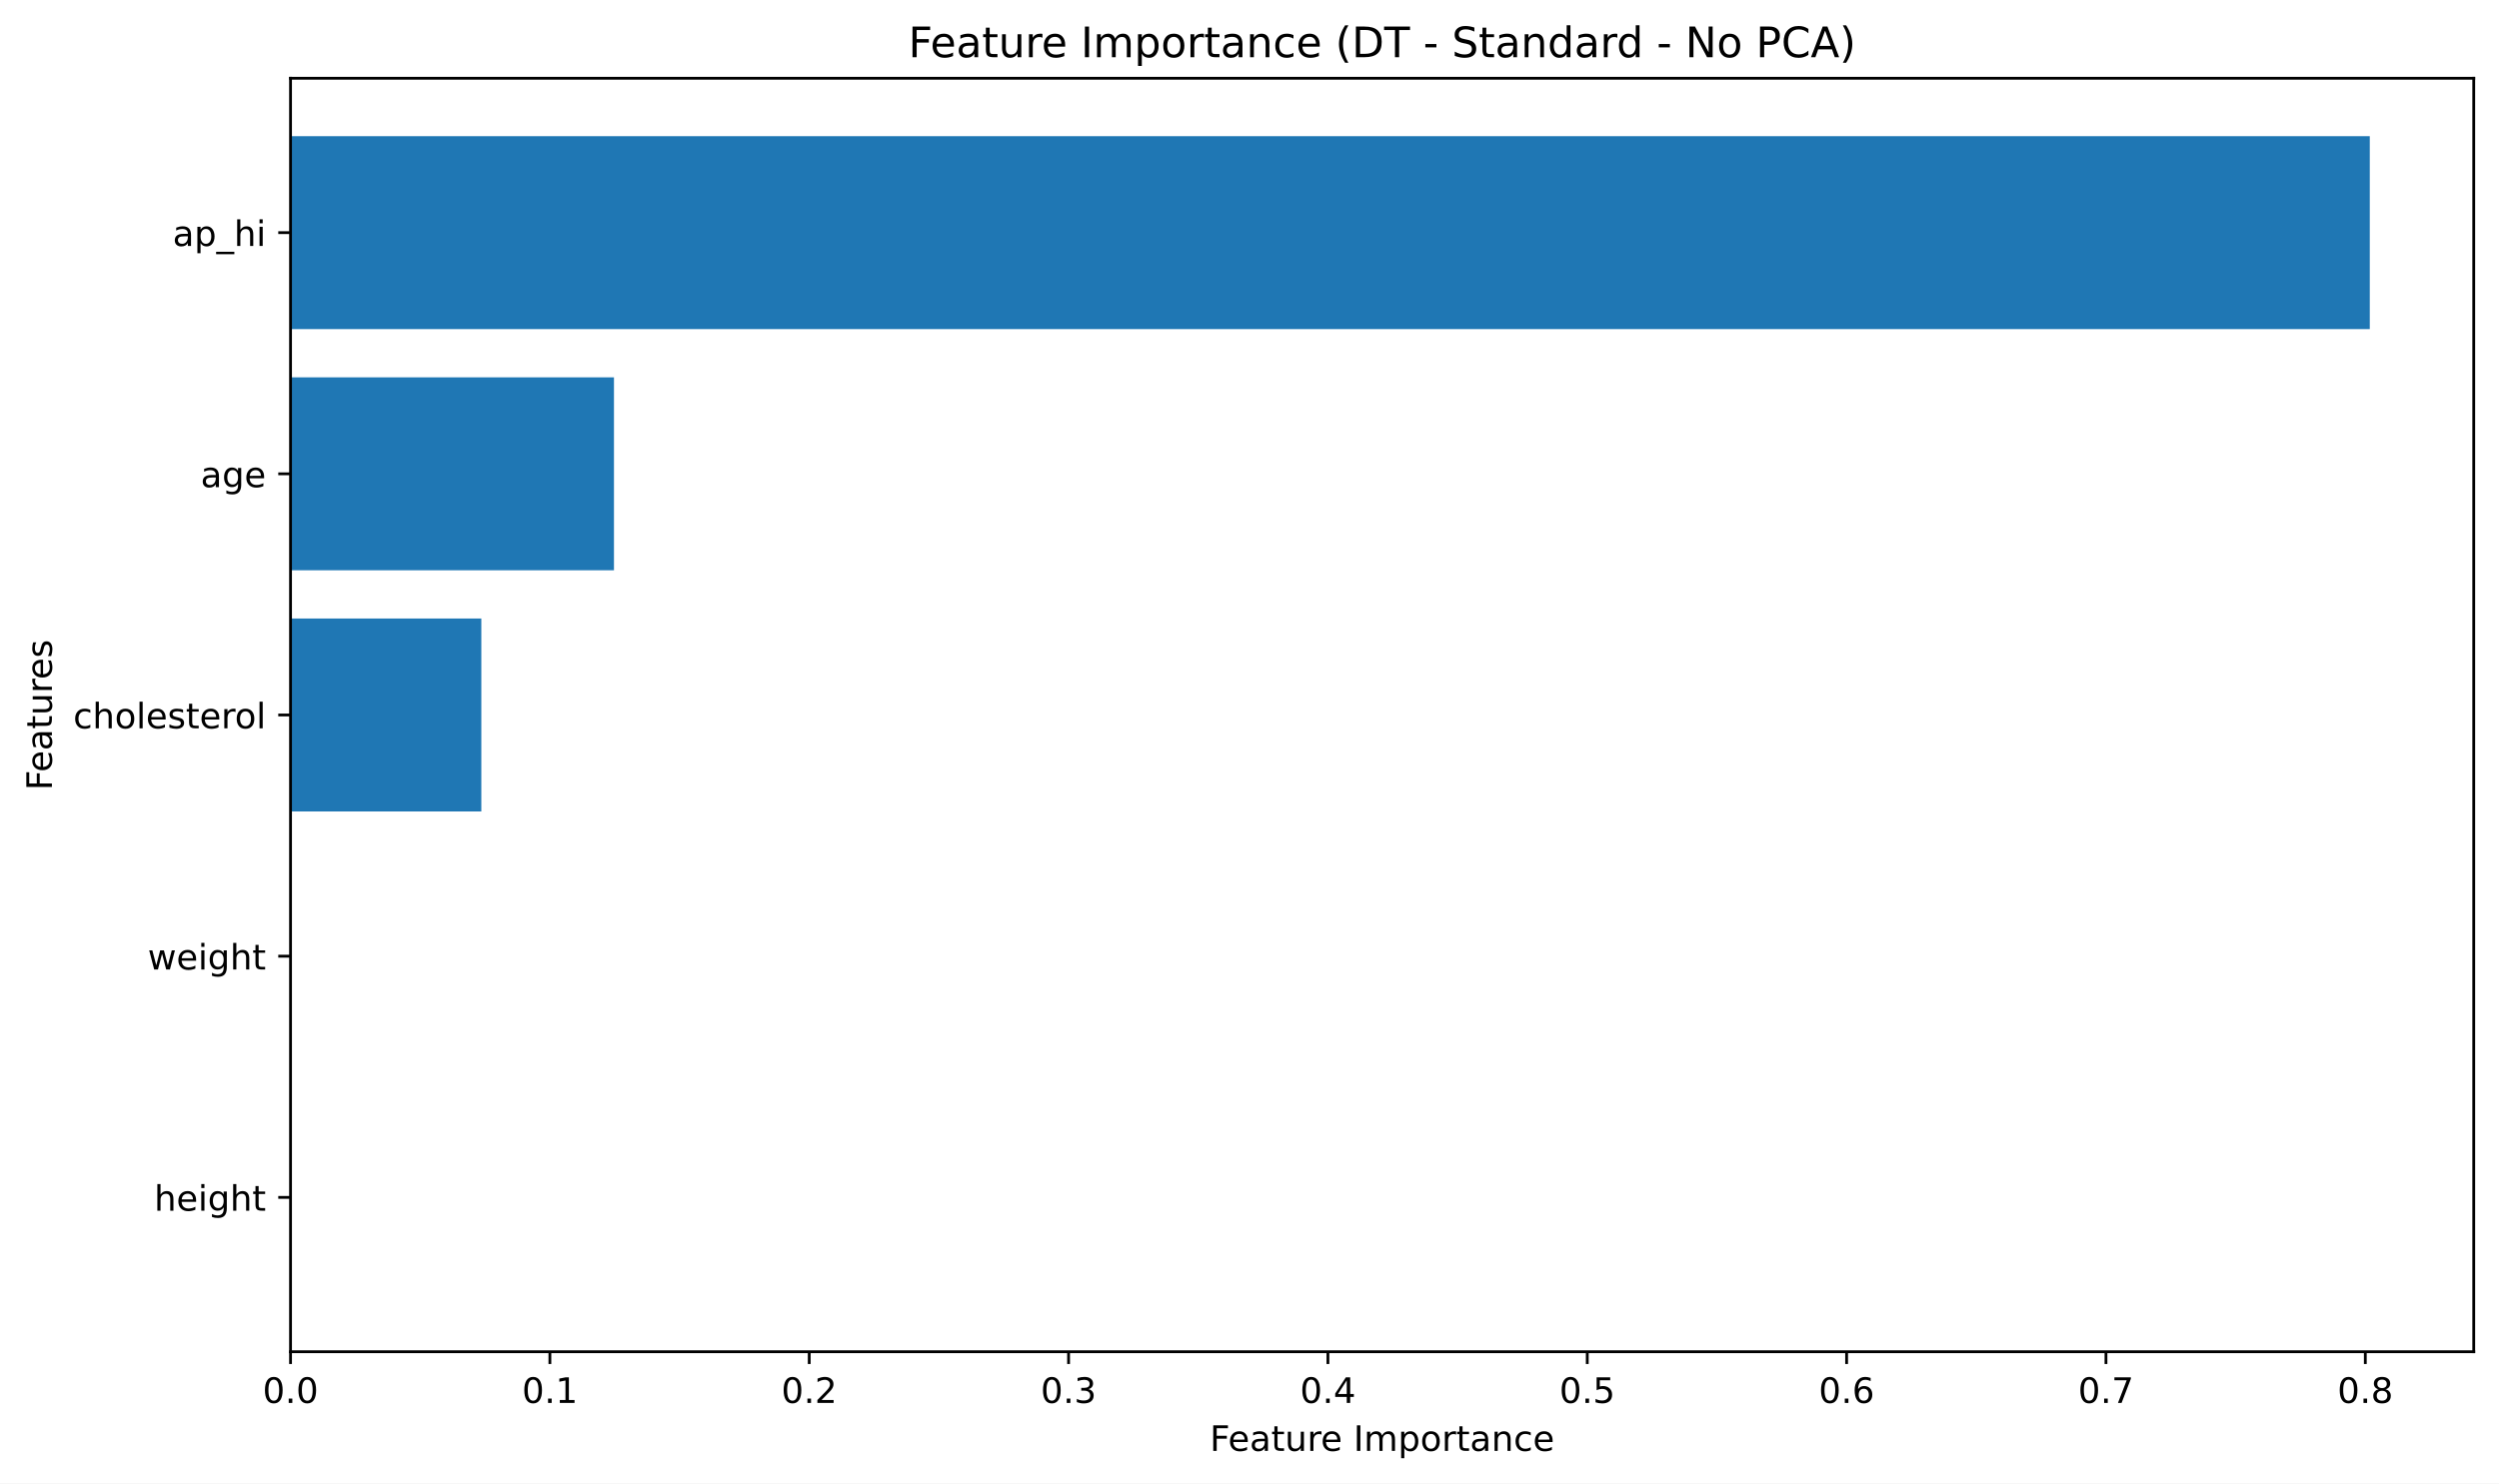
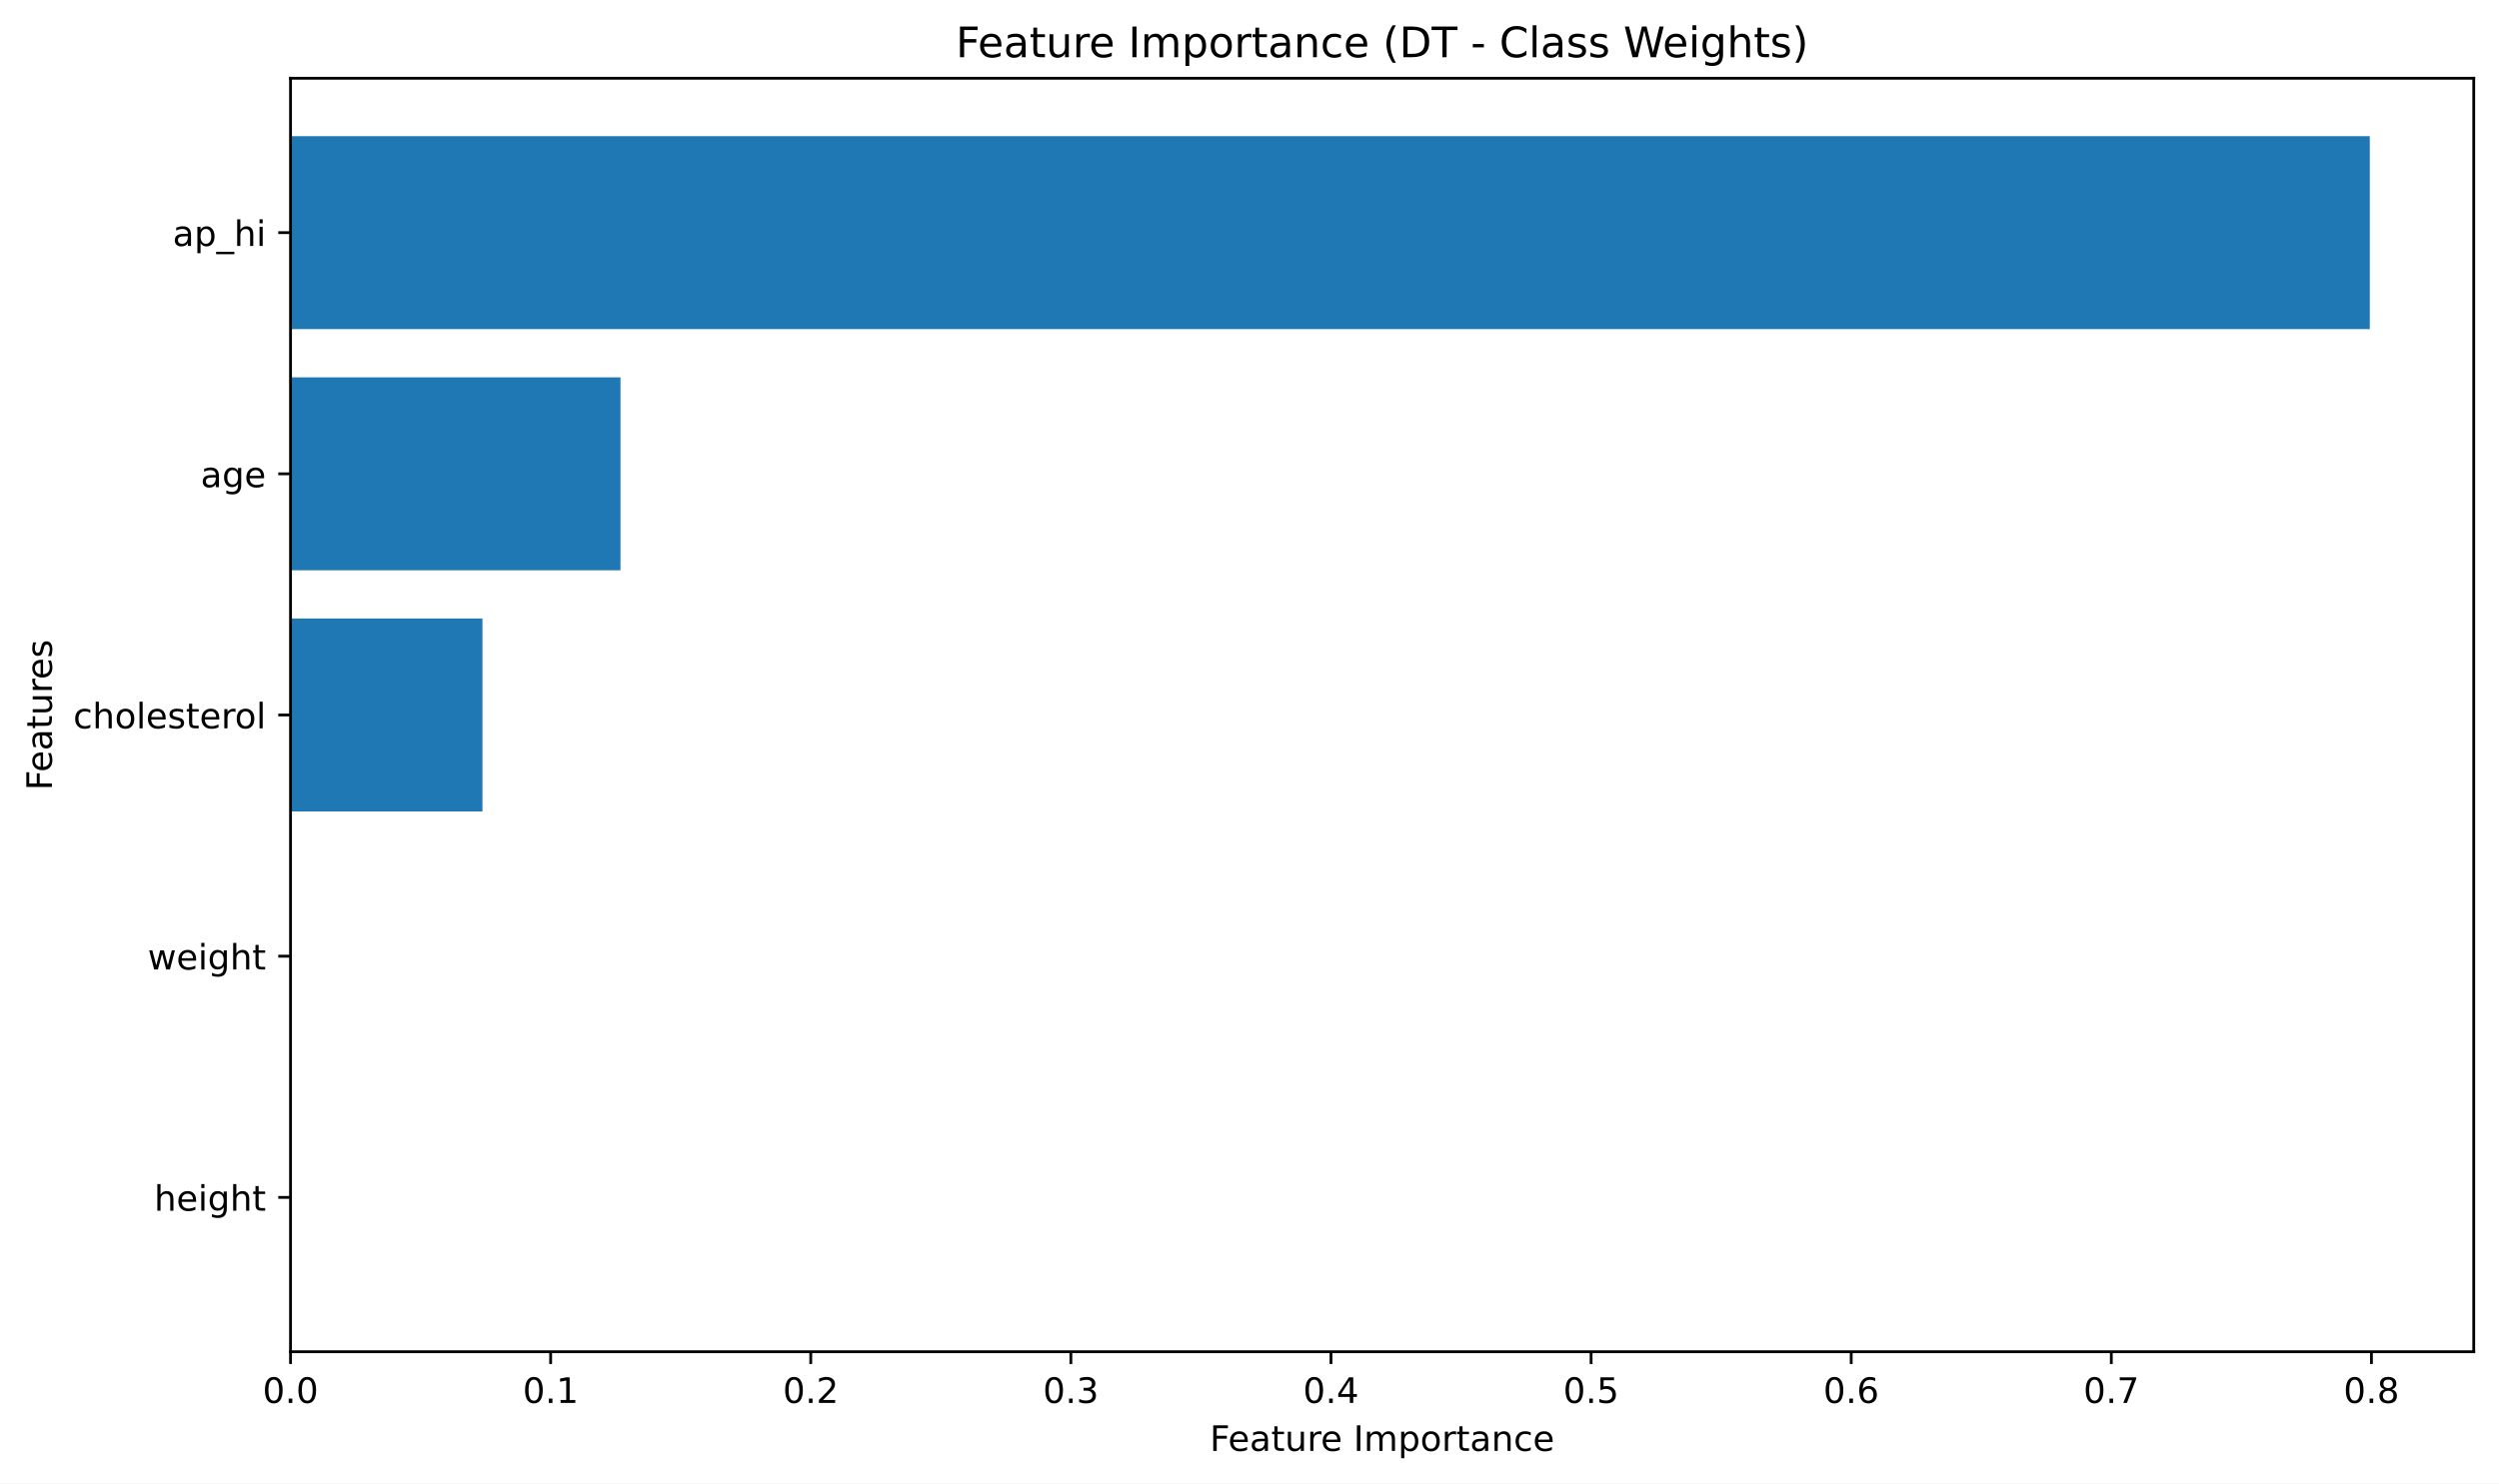
<svg xmlns="http://www.w3.org/2000/svg" xmlns:xlink="http://www.w3.org/1999/xlink" width="712.45pt" height="423.034pt" viewBox="0 0 712.45 423.034" version="1.1">
  <defs>
    <style type="text/css">*{stroke-linejoin: round; stroke-linecap: butt}</style>
  </defs>
  <g id="figure_1">
    <g id="patch_1">
      <path d="M 0 423.034  L 712.45 423.034  L 712.45 0  L 0 0  z " style="fill: #ffffff" />
    </g>
    <g id="axes_1">
      <g id="patch_2">
        <path d="M 82.83 385.478  L 705.25 385.478  L 705.25 22.318  L 82.83 22.318  z " style="fill: #ffffff" />
      </g>
      <g id="patch_3">
-         <path d="M 82.83 38.825  L 675.611 38.825  L 675.611 93.85  L 82.83 93.85  z " clip-path="url(#p74685cce71)" style="fill: #1f77b4" />
+         <path d="M 82.83 38.825  L 675.611 38.825  L 675.611 93.85  L 82.83 93.85  z " clip-path="url(#p328c1174ad)" style="fill: #1f77b4" />
      </g>
      <g id="patch_4">
-         <path d="M 82.83 107.606  L 175.038 107.606  L 175.038 162.63  L 82.83 162.63  z " clip-path="url(#p74685cce71)" style="fill: #1f77b4" />
+         <path d="M 82.83 107.606  L 176.896 107.606  L 176.896 162.63  L 82.83 162.63  z " clip-path="url(#p328c1174ad)" style="fill: #1f77b4" />
      </g>
      <g id="patch_5">
-         <path d="M 82.83 176.386  L 137.223 176.386  L 137.223 231.41  L 82.83 231.41  z " clip-path="url(#p74685cce71)" style="fill: #1f77b4" />
+         <path d="M 82.83 176.386  L 137.545 176.386  L 137.545 231.41  L 82.83 231.41  z " clip-path="url(#p328c1174ad)" style="fill: #1f77b4" />
      </g>
      <g id="patch_6">
-         <path d="M 82.83 245.166  L 82.83 245.166  L 82.83 300.191  L 82.83 300.191  z " clip-path="url(#p74685cce71)" style="fill: #1f77b4" />
+         <path d="M 82.83 245.166  L 82.83 245.166  L 82.83 300.191  L 82.83 300.191  z " clip-path="url(#p328c1174ad)" style="fill: #1f77b4" />
      </g>
      <g id="patch_7">
-         <path d="M 82.83 313.947  L 82.83 313.947  L 82.83 368.971  L 82.83 368.971  z " clip-path="url(#p74685cce71)" style="fill: #1f77b4" />
+         <path d="M 82.83 313.947  L 82.83 313.947  L 82.83 368.971  L 82.83 368.971  z " clip-path="url(#p328c1174ad)" style="fill: #1f77b4" />
      </g>
      <g id="matplotlib.axis_1">
        <g id="xtick_1">
          <g id="line2d_1">
            <defs>
-               <path id="m4e182e08f9" d="M 0 0  L 0 3.5  " style="stroke: #000000; stroke-width: 0.8" />
+               <path id="mfc626030a7" d="M 0 0  L 0 3.5  " style="stroke: #000000; stroke-width: 0.8" />
            </defs>
            <g>
-               <use xlink:href="#m4e182e08f9" x="82.83" y="385.478" style="stroke: #000000; stroke-width: 0.8" />
+               <use xlink:href="#mfc626030a7" x="82.83" y="385.478" style="stroke: #000000; stroke-width: 0.8" />
            </g>
          </g>
          <g id="text_1">
            <g transform="translate(74.87812 400.0766) scale(0.1 -0.1)">
              <defs>
                <path id="DejaVuSans-30" d="M 2034 4250  Q 1547 4250 1301 3770  Q 1056 3291 1056 2328  Q 1056 1369 1301 889  Q 1547 409 2034 409  Q 2525 409 2770 889  Q 3016 1369 3016 2328  Q 3016 3291 2770 3770  Q 2525 4250 2034 4250  z M 2034 4750  Q 2819 4750 3233 4129  Q 3647 3509 3647 2328  Q 3647 1150 3233 529  Q 2819 -91 2034 -91  Q 1250 -91 836 529  Q 422 1150 422 2328  Q 422 3509 836 4129  Q 1250 4750 2034 4750  z " transform="scale(0.015625)" />
                <path id="DejaVuSans-2e" d="M 684 794  L 1344 794  L 1344 0  L 684 0  L 684 794  z " transform="scale(0.015625)" />
              </defs>
              <use xlink:href="#DejaVuSans-30" />
              <use xlink:href="#DejaVuSans-2e" transform="translate(63.62305 0)" />
              <use xlink:href="#DejaVuSans-30" transform="translate(95.41016 0)" />
            </g>
          </g>
        </g>
        <g id="xtick_2">
          <g id="line2d_2">
            <g>
-               <use xlink:href="#m4e182e08f9" x="156.768" y="385.478" style="stroke: #000000; stroke-width: 0.8" />
+               <use xlink:href="#mfc626030a7" x="156.986" y="385.478" style="stroke: #000000; stroke-width: 0.8" />
            </g>
          </g>
          <g id="text_2">
-             <g transform="translate(148.8163 400.0766) scale(0.1 -0.1)">
+             <g transform="translate(149.0344 400.0766) scale(0.1 -0.1)">
              <defs>
                <path id="DejaVuSans-31" d="M 794 531  L 1825 531  L 1825 4091  L 703 3866  L 703 4441  L 1819 4666  L 2450 4666  L 2450 531  L 3481 531  L 3481 0  L 794 0  L 794 531  z " transform="scale(0.015625)" />
              </defs>
              <use xlink:href="#DejaVuSans-30" />
              <use xlink:href="#DejaVuSans-2e" transform="translate(63.62305 0)" />
              <use xlink:href="#DejaVuSans-31" transform="translate(95.41016 0)" />
            </g>
          </g>
        </g>
        <g id="xtick_3">
          <g id="line2d_3">
            <g>
-               <use xlink:href="#m4e182e08f9" x="230.706" y="385.478" style="stroke: #000000; stroke-width: 0.8" />
+               <use xlink:href="#mfc626030a7" x="231.142" y="385.478" style="stroke: #000000; stroke-width: 0.8" />
            </g>
          </g>
          <g id="text_3">
-             <g transform="translate(222.7545 400.0766) scale(0.1 -0.1)">
+             <g transform="translate(223.1907 400.0766) scale(0.1 -0.1)">
              <defs>
                <path id="DejaVuSans-32" d="M 1228 531  L 3431 531  L 3431 0  L 469 0  L 469 531  Q 828 903 1448 1529  Q 2069 2156 2228 2338  Q 2531 2678 2651 2914  Q 2772 3150 2772 3378  Q 2772 3750 2511 3984  Q 2250 4219 1831 4219  Q 1534 4219 1204 4116  Q 875 4013 500 3803  L 500 4441  Q 881 4594 1212 4672  Q 1544 4750 1819 4750  Q 2544 4750 2975 4387  Q 3406 4025 3406 3419  Q 3406 3131 3298 2873  Q 3191 2616 2906 2266  Q 2828 2175 2409 1742  Q 1991 1309 1228 531  z " transform="scale(0.015625)" />
              </defs>
              <use xlink:href="#DejaVuSans-30" />
              <use xlink:href="#DejaVuSans-2e" transform="translate(63.62305 0)" />
              <use xlink:href="#DejaVuSans-32" transform="translate(95.41016 0)" />
            </g>
          </g>
        </g>
        <g id="xtick_4">
          <g id="line2d_4">
            <g>
-               <use xlink:href="#m4e182e08f9" x="304.644" y="385.478" style="stroke: #000000; stroke-width: 0.8" />
+               <use xlink:href="#mfc626030a7" x="305.298" y="385.478" style="stroke: #000000; stroke-width: 0.8" />
            </g>
          </g>
          <g id="text_4">
-             <g transform="translate(296.6927 400.0766) scale(0.1 -0.1)">
+             <g transform="translate(297.3469 400.0766) scale(0.1 -0.1)">
              <defs>
                <path id="DejaVuSans-33" d="M 2597 2516  Q 3050 2419 3304 2112  Q 3559 1806 3559 1356  Q 3559 666 3084 287  Q 2609 -91 1734 -91  Q 1441 -91 1130 -33  Q 819 25 488 141  L 488 750  Q 750 597 1062 519  Q 1375 441 1716 441  Q 2309 441 2620 675  Q 2931 909 2931 1356  Q 2931 1769 2642 2001  Q 2353 2234 1838 2234  L 1294 2234  L 1294 2753  L 1863 2753  Q 2328 2753 2575 2939  Q 2822 3125 2822 3475  Q 2822 3834 2567 4026  Q 2313 4219 1838 4219  Q 1578 4219 1281 4162  Q 984 4106 628 3988  L 628 4550  Q 988 4650 1302 4700  Q 1616 4750 1894 4750  Q 2613 4750 3031 4423  Q 3450 4097 3450 3541  Q 3450 3153 3228 2886  Q 3006 2619 2597 2516  z " transform="scale(0.015625)" />
              </defs>
              <use xlink:href="#DejaVuSans-30" />
              <use xlink:href="#DejaVuSans-2e" transform="translate(63.62305 0)" />
              <use xlink:href="#DejaVuSans-33" transform="translate(95.41016 0)" />
            </g>
          </g>
        </g>
        <g id="xtick_5">
          <g id="line2d_5">
            <g>
-               <use xlink:href="#m4e182e08f9" x="378.582" y="385.478" style="stroke: #000000; stroke-width: 0.8" />
+               <use xlink:href="#mfc626030a7" x="379.455" y="385.478" style="stroke: #000000; stroke-width: 0.8" />
            </g>
          </g>
          <g id="text_5">
-             <g transform="translate(370.6309 400.0766) scale(0.1 -0.1)">
+             <g transform="translate(371.5032 400.0766) scale(0.1 -0.1)">
              <defs>
                <path id="DejaVuSans-34" d="M 2419 4116  L 825 1625  L 2419 1625  L 2419 4116  z M 2253 4666  L 3047 4666  L 3047 1625  L 3713 1625  L 3713 1100  L 3047 1100  L 3047 0  L 2419 0  L 2419 1100  L 313 1100  L 313 1709  L 2253 4666  z " transform="scale(0.015625)" />
              </defs>
              <use xlink:href="#DejaVuSans-30" />
              <use xlink:href="#DejaVuSans-2e" transform="translate(63.62305 0)" />
              <use xlink:href="#DejaVuSans-34" transform="translate(95.41016 0)" />
            </g>
          </g>
        </g>
        <g id="xtick_6">
          <g id="line2d_6">
            <g>
-               <use xlink:href="#m4e182e08f9" x="452.521" y="385.478" style="stroke: #000000; stroke-width: 0.8" />
+               <use xlink:href="#mfc626030a7" x="453.611" y="385.478" style="stroke: #000000; stroke-width: 0.8" />
            </g>
          </g>
          <g id="text_6">
-             <g transform="translate(444.5691 400.0766) scale(0.1 -0.1)">
+             <g transform="translate(445.6595 400.0766) scale(0.1 -0.1)">
              <defs>
                <path id="DejaVuSans-35" d="M 691 4666  L 3169 4666  L 3169 4134  L 1269 4134  L 1269 2991  Q 1406 3038 1543 3061  Q 1681 3084 1819 3084  Q 2600 3084 3056 2656  Q 3513 2228 3513 1497  Q 3513 744 3044 326  Q 2575 -91 1722 -91  Q 1428 -91 1123 -41  Q 819 9 494 109  L 494 744  Q 775 591 1075 516  Q 1375 441 1709 441  Q 2250 441 2565 725  Q 2881 1009 2881 1497  Q 2881 1984 2565 2268  Q 2250 2553 1709 2553  Q 1456 2553 1204 2497  Q 953 2441 691 2322  L 691 4666  z " transform="scale(0.015625)" />
              </defs>
              <use xlink:href="#DejaVuSans-30" />
              <use xlink:href="#DejaVuSans-2e" transform="translate(63.62305 0)" />
              <use xlink:href="#DejaVuSans-35" transform="translate(95.41016 0)" />
            </g>
          </g>
        </g>
        <g id="xtick_7">
          <g id="line2d_7">
            <g>
-               <use xlink:href="#m4e182e08f9" x="526.459" y="385.478" style="stroke: #000000; stroke-width: 0.8" />
+               <use xlink:href="#mfc626030a7" x="527.767" y="385.478" style="stroke: #000000; stroke-width: 0.8" />
            </g>
          </g>
          <g id="text_7">
-             <g transform="translate(518.5073 400.0766) scale(0.1 -0.1)">
+             <g transform="translate(519.8157 400.0766) scale(0.1 -0.1)">
              <defs>
                <path id="DejaVuSans-36" d="M 2113 2584  Q 1688 2584 1439 2293  Q 1191 2003 1191 1497  Q 1191 994 1439 701  Q 1688 409 2113 409  Q 2538 409 2786 701  Q 3034 994 3034 1497  Q 3034 2003 2786 2293  Q 2538 2584 2113 2584  z M 3366 4563  L 3366 3988  Q 3128 4100 2886 4159  Q 2644 4219 2406 4219  Q 1781 4219 1451 3797  Q 1122 3375 1075 2522  Q 1259 2794 1537 2939  Q 1816 3084 2150 3084  Q 2853 3084 3261 2657  Q 3669 2231 3669 1497  Q 3669 778 3244 343  Q 2819 -91 2113 -91  Q 1303 -91 875 529  Q 447 1150 447 2328  Q 447 3434 972 4092  Q 1497 4750 2381 4750  Q 2619 4750 2861 4703  Q 3103 4656 3366 4563  z " transform="scale(0.015625)" />
              </defs>
              <use xlink:href="#DejaVuSans-30" />
              <use xlink:href="#DejaVuSans-2e" transform="translate(63.62305 0)" />
              <use xlink:href="#DejaVuSans-36" transform="translate(95.41016 0)" />
            </g>
          </g>
        </g>
        <g id="xtick_8">
          <g id="line2d_8">
            <g>
-               <use xlink:href="#m4e182e08f9" x="600.397" y="385.478" style="stroke: #000000; stroke-width: 0.8" />
+               <use xlink:href="#mfc626030a7" x="601.924" y="385.478" style="stroke: #000000; stroke-width: 0.8" />
            </g>
          </g>
          <g id="text_8">
-             <g transform="translate(592.4454 400.0766) scale(0.1 -0.1)">
+             <g transform="translate(593.972 400.0766) scale(0.1 -0.1)">
              <defs>
                <path id="DejaVuSans-37" d="M 525 4666  L 3525 4666  L 3525 4397  L 1831 0  L 1172 0  L 2766 4134  L 525 4134  L 525 4666  z " transform="scale(0.015625)" />
              </defs>
              <use xlink:href="#DejaVuSans-30" />
              <use xlink:href="#DejaVuSans-2e" transform="translate(63.62305 0)" />
              <use xlink:href="#DejaVuSans-37" transform="translate(95.41016 0)" />
            </g>
          </g>
        </g>
        <g id="xtick_9">
          <g id="line2d_9">
            <g>
-               <use xlink:href="#m4e182e08f9" x="674.335" y="385.478" style="stroke: #000000; stroke-width: 0.8" />
+               <use xlink:href="#mfc626030a7" x="676.08" y="385.478" style="stroke: #000000; stroke-width: 0.8" />
            </g>
          </g>
          <g id="text_9">
-             <g transform="translate(666.3836 400.0766) scale(0.1 -0.1)">
+             <g transform="translate(668.1283 400.0766) scale(0.1 -0.1)">
              <defs>
                <path id="DejaVuSans-38" d="M 2034 2216  Q 1584 2216 1326 1975  Q 1069 1734 1069 1313  Q 1069 891 1326 650  Q 1584 409 2034 409  Q 2484 409 2743 651  Q 3003 894 3003 1313  Q 3003 1734 2745 1975  Q 2488 2216 2034 2216  z M 1403 2484  Q 997 2584 770 2862  Q 544 3141 544 3541  Q 544 4100 942 4425  Q 1341 4750 2034 4750  Q 2731 4750 3128 4425  Q 3525 4100 3525 3541  Q 3525 3141 3298 2862  Q 3072 2584 2669 2484  Q 3125 2378 3379 2068  Q 3634 1759 3634 1313  Q 3634 634 3220 271  Q 2806 -91 2034 -91  Q 1263 -91 848 271  Q 434 634 434 1313  Q 434 1759 690 2068  Q 947 2378 1403 2484  z M 1172 3481  Q 1172 3119 1398 2916  Q 1625 2713 2034 2713  Q 2441 2713 2670 2916  Q 2900 3119 2900 3481  Q 2900 3844 2670 4047  Q 2441 4250 2034 4250  Q 1625 4250 1398 4047  Q 1172 3844 1172 3481  z " transform="scale(0.015625)" />
              </defs>
              <use xlink:href="#DejaVuSans-30" />
              <use xlink:href="#DejaVuSans-2e" transform="translate(63.62305 0)" />
              <use xlink:href="#DejaVuSans-38" transform="translate(95.41016 0)" />
            </g>
          </g>
        </g>
        <g id="text_10">
          <g transform="translate(344.9077 413.7547) scale(0.1 -0.1)">
            <defs>
              <path id="DejaVuSans-46" d="M 628 4666  L 3309 4666  L 3309 4134  L 1259 4134  L 1259 2759  L 3109 2759  L 3109 2228  L 1259 2228  L 1259 0  L 628 0  L 628 4666  z " transform="scale(0.015625)" />
              <path id="DejaVuSans-65" d="M 3597 1894  L 3597 1613  L 953 1613  Q 991 1019 1311 708  Q 1631 397 2203 397  Q 2534 397 2845 478  Q 3156 559 3463 722  L 3463 178  Q 3153 47 2828 -22  Q 2503 -91 2169 -91  Q 1331 -91 842 396  Q 353 884 353 1716  Q 353 2575 817 3079  Q 1281 3584 2069 3584  Q 2775 3584 3186 3129  Q 3597 2675 3597 1894  z M 3022 2063  Q 3016 2534 2758 2815  Q 2500 3097 2075 3097  Q 1594 3097 1305 2825  Q 1016 2553 972 2059  L 3022 2063  z " transform="scale(0.015625)" />
              <path id="DejaVuSans-61" d="M 2194 1759  Q 1497 1759 1228 1600  Q 959 1441 959 1056  Q 959 750 1161 570  Q 1363 391 1709 391  Q 2188 391 2477 730  Q 2766 1069 2766 1631  L 2766 1759  L 2194 1759  z M 3341 1997  L 3341 0  L 2766 0  L 2766 531  Q 2569 213 2275 61  Q 1981 -91 1556 -91  Q 1019 -91 701 211  Q 384 513 384 1019  Q 384 1609 779 1909  Q 1175 2209 1959 2209  L 2766 2209  L 2766 2266  Q 2766 2663 2505 2880  Q 2244 3097 1772 3097  Q 1472 3097 1187 3025  Q 903 2953 641 2809  L 641 3341  Q 956 3463 1253 3523  Q 1550 3584 1831 3584  Q 2591 3584 2966 3190  Q 3341 2797 3341 1997  z " transform="scale(0.015625)" />
              <path id="DejaVuSans-74" d="M 1172 4494  L 1172 3500  L 2356 3500  L 2356 3053  L 1172 3053  L 1172 1153  Q 1172 725 1289 603  Q 1406 481 1766 481  L 2356 481  L 2356 0  L 1766 0  Q 1100 0 847 248  Q 594 497 594 1153  L 594 3053  L 172 3053  L 172 3500  L 594 3500  L 594 4494  L 1172 4494  z " transform="scale(0.015625)" />
              <path id="DejaVuSans-75" d="M 544 1381  L 544 3500  L 1119 3500  L 1119 1403  Q 1119 906 1312 657  Q 1506 409 1894 409  Q 2359 409 2629 706  Q 2900 1003 2900 1516  L 2900 3500  L 3475 3500  L 3475 0  L 2900 0  L 2900 538  Q 2691 219 2414 64  Q 2138 -91 1772 -91  Q 1169 -91 856 284  Q 544 659 544 1381  z M 1991 3584  L 1991 3584  z " transform="scale(0.015625)" />
              <path id="DejaVuSans-72" d="M 2631 2963  Q 2534 3019 2420 3045  Q 2306 3072 2169 3072  Q 1681 3072 1420 2755  Q 1159 2438 1159 1844  L 1159 0  L 581 0  L 581 3500  L 1159 3500  L 1159 2956  Q 1341 3275 1631 3429  Q 1922 3584 2338 3584  Q 2397 3584 2469 3576  Q 2541 3569 2628 3553  L 2631 2963  z " transform="scale(0.015625)" />
              <path id="DejaVuSans-20" transform="scale(0.015625)" />
              <path id="DejaVuSans-49" d="M 628 4666  L 1259 4666  L 1259 0  L 628 0  L 628 4666  z " transform="scale(0.015625)" />
              <path id="DejaVuSans-6d" d="M 3328 2828  Q 3544 3216 3844 3400  Q 4144 3584 4550 3584  Q 5097 3584 5394 3201  Q 5691 2819 5691 2113  L 5691 0  L 5113 0  L 5113 2094  Q 5113 2597 4934 2840  Q 4756 3084 4391 3084  Q 3944 3084 3684 2787  Q 3425 2491 3425 1978  L 3425 0  L 2847 0  L 2847 2094  Q 2847 2600 2669 2842  Q 2491 3084 2119 3084  Q 1678 3084 1418 2786  Q 1159 2488 1159 1978  L 1159 0  L 581 0  L 581 3500  L 1159 3500  L 1159 2956  Q 1356 3278 1631 3431  Q 1906 3584 2284 3584  Q 2666 3584 2933 3390  Q 3200 3197 3328 2828  z " transform="scale(0.015625)" />
              <path id="DejaVuSans-70" d="M 1159 525  L 1159 -1331  L 581 -1331  L 581 3500  L 1159 3500  L 1159 2969  Q 1341 3281 1617 3432  Q 1894 3584 2278 3584  Q 2916 3584 3314 3078  Q 3713 2572 3713 1747  Q 3713 922 3314 415  Q 2916 -91 2278 -91  Q 1894 -91 1617 61  Q 1341 213 1159 525  z M 3116 1747  Q 3116 2381 2855 2742  Q 2594 3103 2138 3103  Q 1681 3103 1420 2742  Q 1159 2381 1159 1747  Q 1159 1113 1420 752  Q 1681 391 2138 391  Q 2594 391 2855 752  Q 3116 1113 3116 1747  z " transform="scale(0.015625)" />
              <path id="DejaVuSans-6f" d="M 1959 3097  Q 1497 3097 1228 2736  Q 959 2375 959 1747  Q 959 1119 1226 758  Q 1494 397 1959 397  Q 2419 397 2687 759  Q 2956 1122 2956 1747  Q 2956 2369 2687 2733  Q 2419 3097 1959 3097  z M 1959 3584  Q 2709 3584 3137 3096  Q 3566 2609 3566 1747  Q 3566 888 3137 398  Q 2709 -91 1959 -91  Q 1206 -91 779 398  Q 353 888 353 1747  Q 353 2609 779 3096  Q 1206 3584 1959 3584  z " transform="scale(0.015625)" />
              <path id="DejaVuSans-6e" d="M 3513 2113  L 3513 0  L 2938 0  L 2938 2094  Q 2938 2591 2744 2837  Q 2550 3084 2163 3084  Q 1697 3084 1428 2787  Q 1159 2491 1159 1978  L 1159 0  L 581 0  L 581 3500  L 1159 3500  L 1159 2956  Q 1366 3272 1645 3428  Q 1925 3584 2291 3584  Q 2894 3584 3203 3211  Q 3513 2838 3513 2113  z " transform="scale(0.015625)" />
              <path id="DejaVuSans-63" d="M 3122 3366  L 3122 2828  Q 2878 2963 2633 3030  Q 2388 3097 2138 3097  Q 1578 3097 1268 2742  Q 959 2388 959 1747  Q 959 1106 1268 751  Q 1578 397 2138 397  Q 2388 397 2633 464  Q 2878 531 3122 666  L 3122 134  Q 2881 22 2623 -34  Q 2366 -91 2075 -91  Q 1284 -91 818 406  Q 353 903 353 1747  Q 353 2603 823 3093  Q 1294 3584 2113 3584  Q 2378 3584 2631 3529  Q 2884 3475 3122 3366  z " transform="scale(0.015625)" />
            </defs>
            <use xlink:href="#DejaVuSans-46" />
            <use xlink:href="#DejaVuSans-65" transform="translate(52.01953 0)" />
            <use xlink:href="#DejaVuSans-61" transform="translate(113.543 0)" />
            <use xlink:href="#DejaVuSans-74" transform="translate(174.8223 0)" />
            <use xlink:href="#DejaVuSans-75" transform="translate(214.0312 0)" />
            <use xlink:href="#DejaVuSans-72" transform="translate(277.4102 0)" />
            <use xlink:href="#DejaVuSans-65" transform="translate(316.2734 0)" />
            <use xlink:href="#DejaVuSans-20" transform="translate(377.7969 0)" />
            <use xlink:href="#DejaVuSans-49" transform="translate(409.584 0)" />
            <use xlink:href="#DejaVuSans-6d" transform="translate(439.0762 0)" />
            <use xlink:href="#DejaVuSans-70" transform="translate(536.4883 0)" />
            <use xlink:href="#DejaVuSans-6f" transform="translate(599.9648 0)" />
            <use xlink:href="#DejaVuSans-72" transform="translate(661.1465 0)" />
            <use xlink:href="#DejaVuSans-74" transform="translate(702.2598 0)" />
            <use xlink:href="#DejaVuSans-61" transform="translate(741.4688 0)" />
            <use xlink:href="#DejaVuSans-6e" transform="translate(802.748 0)" />
            <use xlink:href="#DejaVuSans-63" transform="translate(866.127 0)" />
            <use xlink:href="#DejaVuSans-65" transform="translate(921.1074 0)" />
          </g>
        </g>
      </g>
      <g id="matplotlib.axis_2">
        <g id="ytick_1">
          <g id="line2d_10">
            <defs>
-               <path id="md5f51475dc" d="M 0 0  L -3.5 0  " style="stroke: #000000; stroke-width: 0.8" />
+               <path id="m739f02766d" d="M 0 0  L -3.5 0  " style="stroke: #000000; stroke-width: 0.8" />
            </defs>
            <g>
-               <use xlink:href="#md5f51475dc" x="82.83" y="66.338" style="stroke: #000000; stroke-width: 0.8" />
+               <use xlink:href="#m739f02766d" x="82.83" y="66.338" style="stroke: #000000; stroke-width: 0.8" />
            </g>
          </g>
          <g id="text_11">
            <g transform="translate(49.2375 70.13674) scale(0.1 -0.1)">
              <defs>
                <path id="DejaVuSans-5f" d="M 3263 -1063  L 3263 -1509  L -63 -1509  L -63 -1063  L 3263 -1063  z " transform="scale(0.015625)" />
                <path id="DejaVuSans-68" d="M 3513 2113  L 3513 0  L 2938 0  L 2938 2094  Q 2938 2591 2744 2837  Q 2550 3084 2163 3084  Q 1697 3084 1428 2787  Q 1159 2491 1159 1978  L 1159 0  L 581 0  L 581 4863  L 1159 4863  L 1159 2956  Q 1366 3272 1645 3428  Q 1925 3584 2291 3584  Q 2894 3584 3203 3211  Q 3513 2838 3513 2113  z " transform="scale(0.015625)" />
                <path id="DejaVuSans-69" d="M 603 3500  L 1178 3500  L 1178 0  L 603 0  L 603 3500  z M 603 4863  L 1178 4863  L 1178 4134  L 603 4134  L 603 4863  z " transform="scale(0.015625)" />
              </defs>
              <use xlink:href="#DejaVuSans-61" />
              <use xlink:href="#DejaVuSans-70" transform="translate(61.2793 0)" />
              <use xlink:href="#DejaVuSans-5f" transform="translate(124.7559 0)" />
              <use xlink:href="#DejaVuSans-68" transform="translate(174.7559 0)" />
              <use xlink:href="#DejaVuSans-69" transform="translate(238.1348 0)" />
            </g>
          </g>
        </g>
        <g id="ytick_2">
          <g id="line2d_11">
            <g>
-               <use xlink:href="#md5f51475dc" x="82.83" y="135.118" style="stroke: #000000; stroke-width: 0.8" />
+               <use xlink:href="#m739f02766d" x="82.83" y="135.118" style="stroke: #000000; stroke-width: 0.8" />
            </g>
          </g>
          <g id="text_12">
            <g transform="translate(57.2 138.917) scale(0.1 -0.1)">
              <defs>
                <path id="DejaVuSans-67" d="M 2906 1791  Q 2906 2416 2648 2759  Q 2391 3103 1925 3103  Q 1463 3103 1205 2759  Q 947 2416 947 1791  Q 947 1169 1205 825  Q 1463 481 1925 481  Q 2391 481 2648 825  Q 2906 1169 2906 1791  z M 3481 434  Q 3481 -459 3084 -895  Q 2688 -1331 1869 -1331  Q 1566 -1331 1297 -1286  Q 1028 -1241 775 -1147  L 775 -588  Q 1028 -725 1275 -790  Q 1522 -856 1778 -856  Q 2344 -856 2625 -561  Q 2906 -266 2906 331  L 2906 616  Q 2728 306 2450 153  Q 2172 0 1784 0  Q 1141 0 747 490  Q 353 981 353 1791  Q 353 2603 747 3093  Q 1141 3584 1784 3584  Q 2172 3584 2450 3431  Q 2728 3278 2906 2969  L 2906 3500  L 3481 3500  L 3481 434  z " transform="scale(0.015625)" />
              </defs>
              <use xlink:href="#DejaVuSans-61" />
              <use xlink:href="#DejaVuSans-67" transform="translate(61.2793 0)" />
              <use xlink:href="#DejaVuSans-65" transform="translate(124.7559 0)" />
            </g>
          </g>
        </g>
        <g id="ytick_3">
          <g id="line2d_12">
            <g>
-               <use xlink:href="#md5f51475dc" x="82.83" y="203.898" style="stroke: #000000; stroke-width: 0.8" />
+               <use xlink:href="#m739f02766d" x="82.83" y="203.898" style="stroke: #000000; stroke-width: 0.8" />
            </g>
          </g>
          <g id="text_13">
            <g transform="translate(20.87813 207.6973) scale(0.1 -0.1)">
              <defs>
                <path id="DejaVuSans-6c" d="M 603 4863  L 1178 4863  L 1178 0  L 603 0  L 603 4863  z " transform="scale(0.015625)" />
                <path id="DejaVuSans-73" d="M 2834 3397  L 2834 2853  Q 2591 2978 2328 3040  Q 2066 3103 1784 3103  Q 1356 3103 1142 2972  Q 928 2841 928 2578  Q 928 2378 1081 2264  Q 1234 2150 1697 2047  L 1894 2003  Q 2506 1872 2764 1633  Q 3022 1394 3022 966  Q 3022 478 2636 193  Q 2250 -91 1575 -91  Q 1294 -91 989 -36  Q 684 19 347 128  L 347 722  Q 666 556 975 473  Q 1284 391 1588 391  Q 1994 391 2212 530  Q 2431 669 2431 922  Q 2431 1156 2273 1281  Q 2116 1406 1581 1522  L 1381 1569  Q 847 1681 609 1914  Q 372 2147 372 2553  Q 372 3047 722 3315  Q 1072 3584 1716 3584  Q 2034 3584 2315 3537  Q 2597 3491 2834 3397  z " transform="scale(0.015625)" />
              </defs>
              <use xlink:href="#DejaVuSans-63" />
              <use xlink:href="#DejaVuSans-68" transform="translate(54.98047 0)" />
              <use xlink:href="#DejaVuSans-6f" transform="translate(118.3594 0)" />
              <use xlink:href="#DejaVuSans-6c" transform="translate(179.541 0)" />
              <use xlink:href="#DejaVuSans-65" transform="translate(207.3242 0)" />
              <use xlink:href="#DejaVuSans-73" transform="translate(268.8477 0)" />
              <use xlink:href="#DejaVuSans-74" transform="translate(320.9473 0)" />
              <use xlink:href="#DejaVuSans-65" transform="translate(360.1562 0)" />
              <use xlink:href="#DejaVuSans-72" transform="translate(421.6797 0)" />
              <use xlink:href="#DejaVuSans-6f" transform="translate(460.543 0)" />
              <use xlink:href="#DejaVuSans-6c" transform="translate(521.7246 0)" />
            </g>
          </g>
        </g>
        <g id="ytick_4">
          <g id="line2d_13">
            <g>
-               <use xlink:href="#md5f51475dc" x="82.83" y="272.678" style="stroke: #000000; stroke-width: 0.8" />
+               <use xlink:href="#m739f02766d" x="82.83" y="272.678" style="stroke: #000000; stroke-width: 0.8" />
            </g>
          </g>
          <g id="text_14">
            <g transform="translate(42.11406 276.4776) scale(0.1 -0.1)">
              <defs>
                <path id="DejaVuSans-77" d="M 269 3500  L 844 3500  L 1563 769  L 2278 3500  L 2956 3500  L 3675 769  L 4391 3500  L 4966 3500  L 4050 0  L 3372 0  L 2619 2869  L 1863 0  L 1184 0  L 269 3500  z " transform="scale(0.015625)" />
              </defs>
              <use xlink:href="#DejaVuSans-77" />
              <use xlink:href="#DejaVuSans-65" transform="translate(81.78711 0)" />
              <use xlink:href="#DejaVuSans-69" transform="translate(143.3105 0)" />
              <use xlink:href="#DejaVuSans-67" transform="translate(171.0938 0)" />
              <use xlink:href="#DejaVuSans-68" transform="translate(234.5703 0)" />
              <use xlink:href="#DejaVuSans-74" transform="translate(297.9492 0)" />
            </g>
          </g>
        </g>
        <g id="ytick_5">
          <g id="line2d_14">
            <g>
-               <use xlink:href="#md5f51475dc" x="82.83" y="341.459" style="stroke: #000000; stroke-width: 0.8" />
+               <use xlink:href="#m739f02766d" x="82.83" y="341.459" style="stroke: #000000; stroke-width: 0.8" />
            </g>
          </g>
          <g id="text_15">
            <g transform="translate(43.95469 345.2579) scale(0.1 -0.1)">
              <use xlink:href="#DejaVuSans-68" />
              <use xlink:href="#DejaVuSans-65" transform="translate(63.37891 0)" />
              <use xlink:href="#DejaVuSans-69" transform="translate(124.9023 0)" />
              <use xlink:href="#DejaVuSans-67" transform="translate(152.6855 0)" />
              <use xlink:href="#DejaVuSans-68" transform="translate(216.1621 0)" />
              <use xlink:href="#DejaVuSans-74" transform="translate(279.541 0)" />
            </g>
          </g>
        </g>
        <g id="text_16">
          <g transform="translate(14.79844 225.3927) rotate(-90) scale(0.1 -0.1)">
            <use xlink:href="#DejaVuSans-46" />
            <use xlink:href="#DejaVuSans-65" transform="translate(52.01953 0)" />
            <use xlink:href="#DejaVuSans-61" transform="translate(113.543 0)" />
            <use xlink:href="#DejaVuSans-74" transform="translate(174.8223 0)" />
            <use xlink:href="#DejaVuSans-75" transform="translate(214.0312 0)" />
            <use xlink:href="#DejaVuSans-72" transform="translate(277.4102 0)" />
            <use xlink:href="#DejaVuSans-65" transform="translate(316.2734 0)" />
            <use xlink:href="#DejaVuSans-73" transform="translate(377.7969 0)" />
          </g>
        </g>
      </g>
      <g id="patch_8">
        <path d="M 82.83 385.478  L 82.83 22.318  " style="fill: none; stroke: #000000; stroke-width: 0.8; stroke-linejoin: miter; stroke-linecap: square" />
      </g>
      <g id="patch_9">
        <path d="M 705.25 385.478  L 705.25 22.318  " style="fill: none; stroke: #000000; stroke-width: 0.8; stroke-linejoin: miter; stroke-linecap: square" />
      </g>
      <g id="patch_10">
        <path d="M 82.83 385.478  L 705.25 385.478  " style="fill: none; stroke: #000000; stroke-width: 0.8; stroke-linejoin: miter; stroke-linecap: square" />
      </g>
      <g id="patch_11">
        <path d="M 82.83 22.318  L 705.25 22.318  " style="fill: none; stroke: #000000; stroke-width: 0.8; stroke-linejoin: miter; stroke-linecap: square" />
      </g>
      <g id="text_17">
-         <g transform="translate(258.975 16.31812) scale(0.12 -0.12)">
+         <g transform="translate(272.5097 16.31812) scale(0.12 -0.12)">
          <defs>
            <path id="DejaVuSans-28" d="M 1984 4856  Q 1566 4138 1362 3434  Q 1159 2731 1159 2009  Q 1159 1288 1364 580  Q 1569 -128 1984 -844  L 1484 -844  Q 1016 -109 783 600  Q 550 1309 550 2009  Q 550 2706 781 3412  Q 1013 4119 1484 4856  L 1984 4856  z " transform="scale(0.015625)" />
            <path id="DejaVuSans-44" d="M 1259 4147  L 1259 519  L 2022 519  Q 2988 519 3436 956  Q 3884 1394 3884 2338  Q 3884 3275 3436 3711  Q 2988 4147 2022 4147  L 1259 4147  z M 628 4666  L 1925 4666  Q 3281 4666 3915 4102  Q 4550 3538 4550 2338  Q 4550 1131 3912 565  Q 3275 0 1925 0  L 628 0  L 628 4666  z " transform="scale(0.015625)" />
            <path id="DejaVuSans-54" d="M -19 4666  L 3928 4666  L 3928 4134  L 2272 4134  L 2272 0  L 1638 0  L 1638 4134  L -19 4134  L -19 4666  z " transform="scale(0.015625)" />
            <path id="DejaVuSans-2d" d="M 313 2009  L 1997 2009  L 1997 1497  L 313 1497  L 313 2009  z " transform="scale(0.015625)" />
-             <path id="DejaVuSans-53" d="M 3425 4513  L 3425 3897  Q 3066 4069 2747 4153  Q 2428 4238 2131 4238  Q 1616 4238 1336 4038  Q 1056 3838 1056 3469  Q 1056 3159 1242 3001  Q 1428 2844 1947 2747  L 2328 2669  Q 3034 2534 3370 2195  Q 3706 1856 3706 1288  Q 3706 609 3251 259  Q 2797 -91 1919 -91  Q 1588 -91 1214 -16  Q 841 59 441 206  L 441 856  Q 825 641 1194 531  Q 1563 422 1919 422  Q 2459 422 2753 634  Q 3047 847 3047 1241  Q 3047 1584 2836 1778  Q 2625 1972 2144 2069  L 1759 2144  Q 1053 2284 737 2584  Q 422 2884 422 3419  Q 422 4038 858 4394  Q 1294 4750 2059 4750  Q 2388 4750 2728 4690  Q 3069 4631 3425 4513  z " transform="scale(0.015625)" />
-             <path id="DejaVuSans-64" d="M 2906 2969  L 2906 4863  L 3481 4863  L 3481 0  L 2906 0  L 2906 525  Q 2725 213 2448 61  Q 2172 -91 1784 -91  Q 1150 -91 751 415  Q 353 922 353 1747  Q 353 2572 751 3078  Q 1150 3584 1784 3584  Q 2172 3584 2448 3432  Q 2725 3281 2906 2969  z M 947 1747  Q 947 1113 1208 752  Q 1469 391 1925 391  Q 2381 391 2643 752  Q 2906 1113 2906 1747  Q 2906 2381 2643 2742  Q 2381 3103 1925 3103  Q 1469 3103 1208 2742  Q 947 2381 947 1747  z " transform="scale(0.015625)" />
-             <path id="DejaVuSans-4e" d="M 628 4666  L 1478 4666  L 3547 763  L 3547 4666  L 4159 4666  L 4159 0  L 3309 0  L 1241 3903  L 1241 0  L 628 0  L 628 4666  z " transform="scale(0.015625)" />
-             <path id="DejaVuSans-50" d="M 1259 4147  L 1259 2394  L 2053 2394  Q 2494 2394 2734 2622  Q 2975 2850 2975 3272  Q 2975 3691 2734 3919  Q 2494 4147 2053 4147  L 1259 4147  z M 628 4666  L 2053 4666  Q 2838 4666 3239 4311  Q 3641 3956 3641 3272  Q 3641 2581 3239 2228  Q 2838 1875 2053 1875  L 1259 1875  L 1259 0  L 628 0  L 628 4666  z " transform="scale(0.015625)" />
            <path id="DejaVuSans-43" d="M 4122 4306  L 4122 3641  Q 3803 3938 3442 4084  Q 3081 4231 2675 4231  Q 1875 4231 1450 3742  Q 1025 3253 1025 2328  Q 1025 1406 1450 917  Q 1875 428 2675 428  Q 3081 428 3442 575  Q 3803 722 4122 1019  L 4122 359  Q 3791 134 3420 21  Q 3050 -91 2638 -91  Q 1578 -91 968 557  Q 359 1206 359 2328  Q 359 3453 968 4101  Q 1578 4750 2638 4750  Q 3056 4750 3426 4639  Q 3797 4528 4122 4306  z " transform="scale(0.015625)" />
-             <path id="DejaVuSans-41" d="M 2188 4044  L 1331 1722  L 3047 1722  L 2188 4044  z M 1831 4666  L 2547 4666  L 4325 0  L 3669 0  L 3244 1197  L 1141 1197  L 716 0  L 50 0  L 1831 4666  z " transform="scale(0.015625)" />
+             <path id="DejaVuSans-57" d="M 213 4666  L 850 4666  L 1831 722  L 2809 4666  L 3519 4666  L 4500 722  L 5478 4666  L 6119 4666  L 4947 0  L 4153 0  L 3169 4050  L 2175 0  L 1381 0  L 213 4666  z " transform="scale(0.015625)" />
            <path id="DejaVuSans-29" d="M 513 4856  L 1013 4856  Q 1481 4119 1714 3412  Q 1947 2706 1947 2009  Q 1947 1309 1714 600  Q 1481 -109 1013 -844  L 513 -844  Q 928 -128 1133 580  Q 1338 1288 1338 2009  Q 1338 2731 1133 3434  Q 928 4138 513 4856  z " transform="scale(0.015625)" />
          </defs>
          <use xlink:href="#DejaVuSans-46" />
          <use xlink:href="#DejaVuSans-65" transform="translate(52.01953 0)" />
          <use xlink:href="#DejaVuSans-61" transform="translate(113.543 0)" />
          <use xlink:href="#DejaVuSans-74" transform="translate(174.8223 0)" />
          <use xlink:href="#DejaVuSans-75" transform="translate(214.0312 0)" />
          <use xlink:href="#DejaVuSans-72" transform="translate(277.4102 0)" />
          <use xlink:href="#DejaVuSans-65" transform="translate(316.2734 0)" />
          <use xlink:href="#DejaVuSans-20" transform="translate(377.7969 0)" />
          <use xlink:href="#DejaVuSans-49" transform="translate(409.584 0)" />
          <use xlink:href="#DejaVuSans-6d" transform="translate(439.0762 0)" />
          <use xlink:href="#DejaVuSans-70" transform="translate(536.4883 0)" />
          <use xlink:href="#DejaVuSans-6f" transform="translate(599.9648 0)" />
          <use xlink:href="#DejaVuSans-72" transform="translate(661.1465 0)" />
          <use xlink:href="#DejaVuSans-74" transform="translate(702.2598 0)" />
          <use xlink:href="#DejaVuSans-61" transform="translate(741.4688 0)" />
          <use xlink:href="#DejaVuSans-6e" transform="translate(802.748 0)" />
          <use xlink:href="#DejaVuSans-63" transform="translate(866.127 0)" />
          <use xlink:href="#DejaVuSans-65" transform="translate(921.1074 0)" />
          <use xlink:href="#DejaVuSans-20" transform="translate(982.6309 0)" />
          <use xlink:href="#DejaVuSans-28" transform="translate(1014.418 0)" />
          <use xlink:href="#DejaVuSans-44" transform="translate(1053.432 0)" />
          <use xlink:href="#DejaVuSans-54" transform="translate(1130.434 0)" />
          <use xlink:href="#DejaVuSans-20" transform="translate(1191.518 0)" />
          <use xlink:href="#DejaVuSans-2d" transform="translate(1223.305 0)" />
          <use xlink:href="#DejaVuSans-20" transform="translate(1259.389 0)" />
-           <use xlink:href="#DejaVuSans-53" transform="translate(1291.176 0)" />
-           <use xlink:href="#DejaVuSans-74" transform="translate(1354.652 0)" />
-           <use xlink:href="#DejaVuSans-61" transform="translate(1393.861 0)" />
-           <use xlink:href="#DejaVuSans-6e" transform="translate(1455.141 0)" />
-           <use xlink:href="#DejaVuSans-64" transform="translate(1518.52 0)" />
-           <use xlink:href="#DejaVuSans-61" transform="translate(1581.996 0)" />
-           <use xlink:href="#DejaVuSans-72" transform="translate(1643.275 0)" />
-           <use xlink:href="#DejaVuSans-64" transform="translate(1682.639 0)" />
-           <use xlink:href="#DejaVuSans-20" transform="translate(1746.115 0)" />
-           <use xlink:href="#DejaVuSans-2d" transform="translate(1777.902 0)" />
-           <use xlink:href="#DejaVuSans-20" transform="translate(1813.986 0)" />
-           <use xlink:href="#DejaVuSans-4e" transform="translate(1845.773 0)" />
-           <use xlink:href="#DejaVuSans-6f" transform="translate(1920.578 0)" />
-           <use xlink:href="#DejaVuSans-20" transform="translate(1981.76 0)" />
-           <use xlink:href="#DejaVuSans-50" transform="translate(2013.547 0)" />
-           <use xlink:href="#DejaVuSans-43" transform="translate(2073.85 0)" />
-           <use xlink:href="#DejaVuSans-41" transform="translate(2143.674 0)" />
-           <use xlink:href="#DejaVuSans-29" transform="translate(2212.082 0)" />
+           <use xlink:href="#DejaVuSans-43" transform="translate(1291.176 0)" />
+           <use xlink:href="#DejaVuSans-6c" transform="translate(1361 0)" />
+           <use xlink:href="#DejaVuSans-61" transform="translate(1388.783 0)" />
+           <use xlink:href="#DejaVuSans-73" transform="translate(1450.062 0)" />
+           <use xlink:href="#DejaVuSans-73" transform="translate(1502.162 0)" />
+           <use xlink:href="#DejaVuSans-20" transform="translate(1554.262 0)" />
+           <use xlink:href="#DejaVuSans-57" transform="translate(1586.049 0)" />
+           <use xlink:href="#DejaVuSans-65" transform="translate(1679.051 0)" />
+           <use xlink:href="#DejaVuSans-69" transform="translate(1740.574 0)" />
+           <use xlink:href="#DejaVuSans-67" transform="translate(1768.357 0)" />
+           <use xlink:href="#DejaVuSans-68" transform="translate(1831.834 0)" />
+           <use xlink:href="#DejaVuSans-74" transform="translate(1895.213 0)" />
+           <use xlink:href="#DejaVuSans-73" transform="translate(1934.422 0)" />
+           <use xlink:href="#DejaVuSans-29" transform="translate(1986.521 0)" />
        </g>
      </g>
    </g>
  </g>
  <defs>
-     <clipPath id="p74685cce71">
+     <clipPath id="p328c1174ad">
      <rect x="82.83" y="22.318" width="622.42" height="363.16" />
    </clipPath>
  </defs>
</svg>
